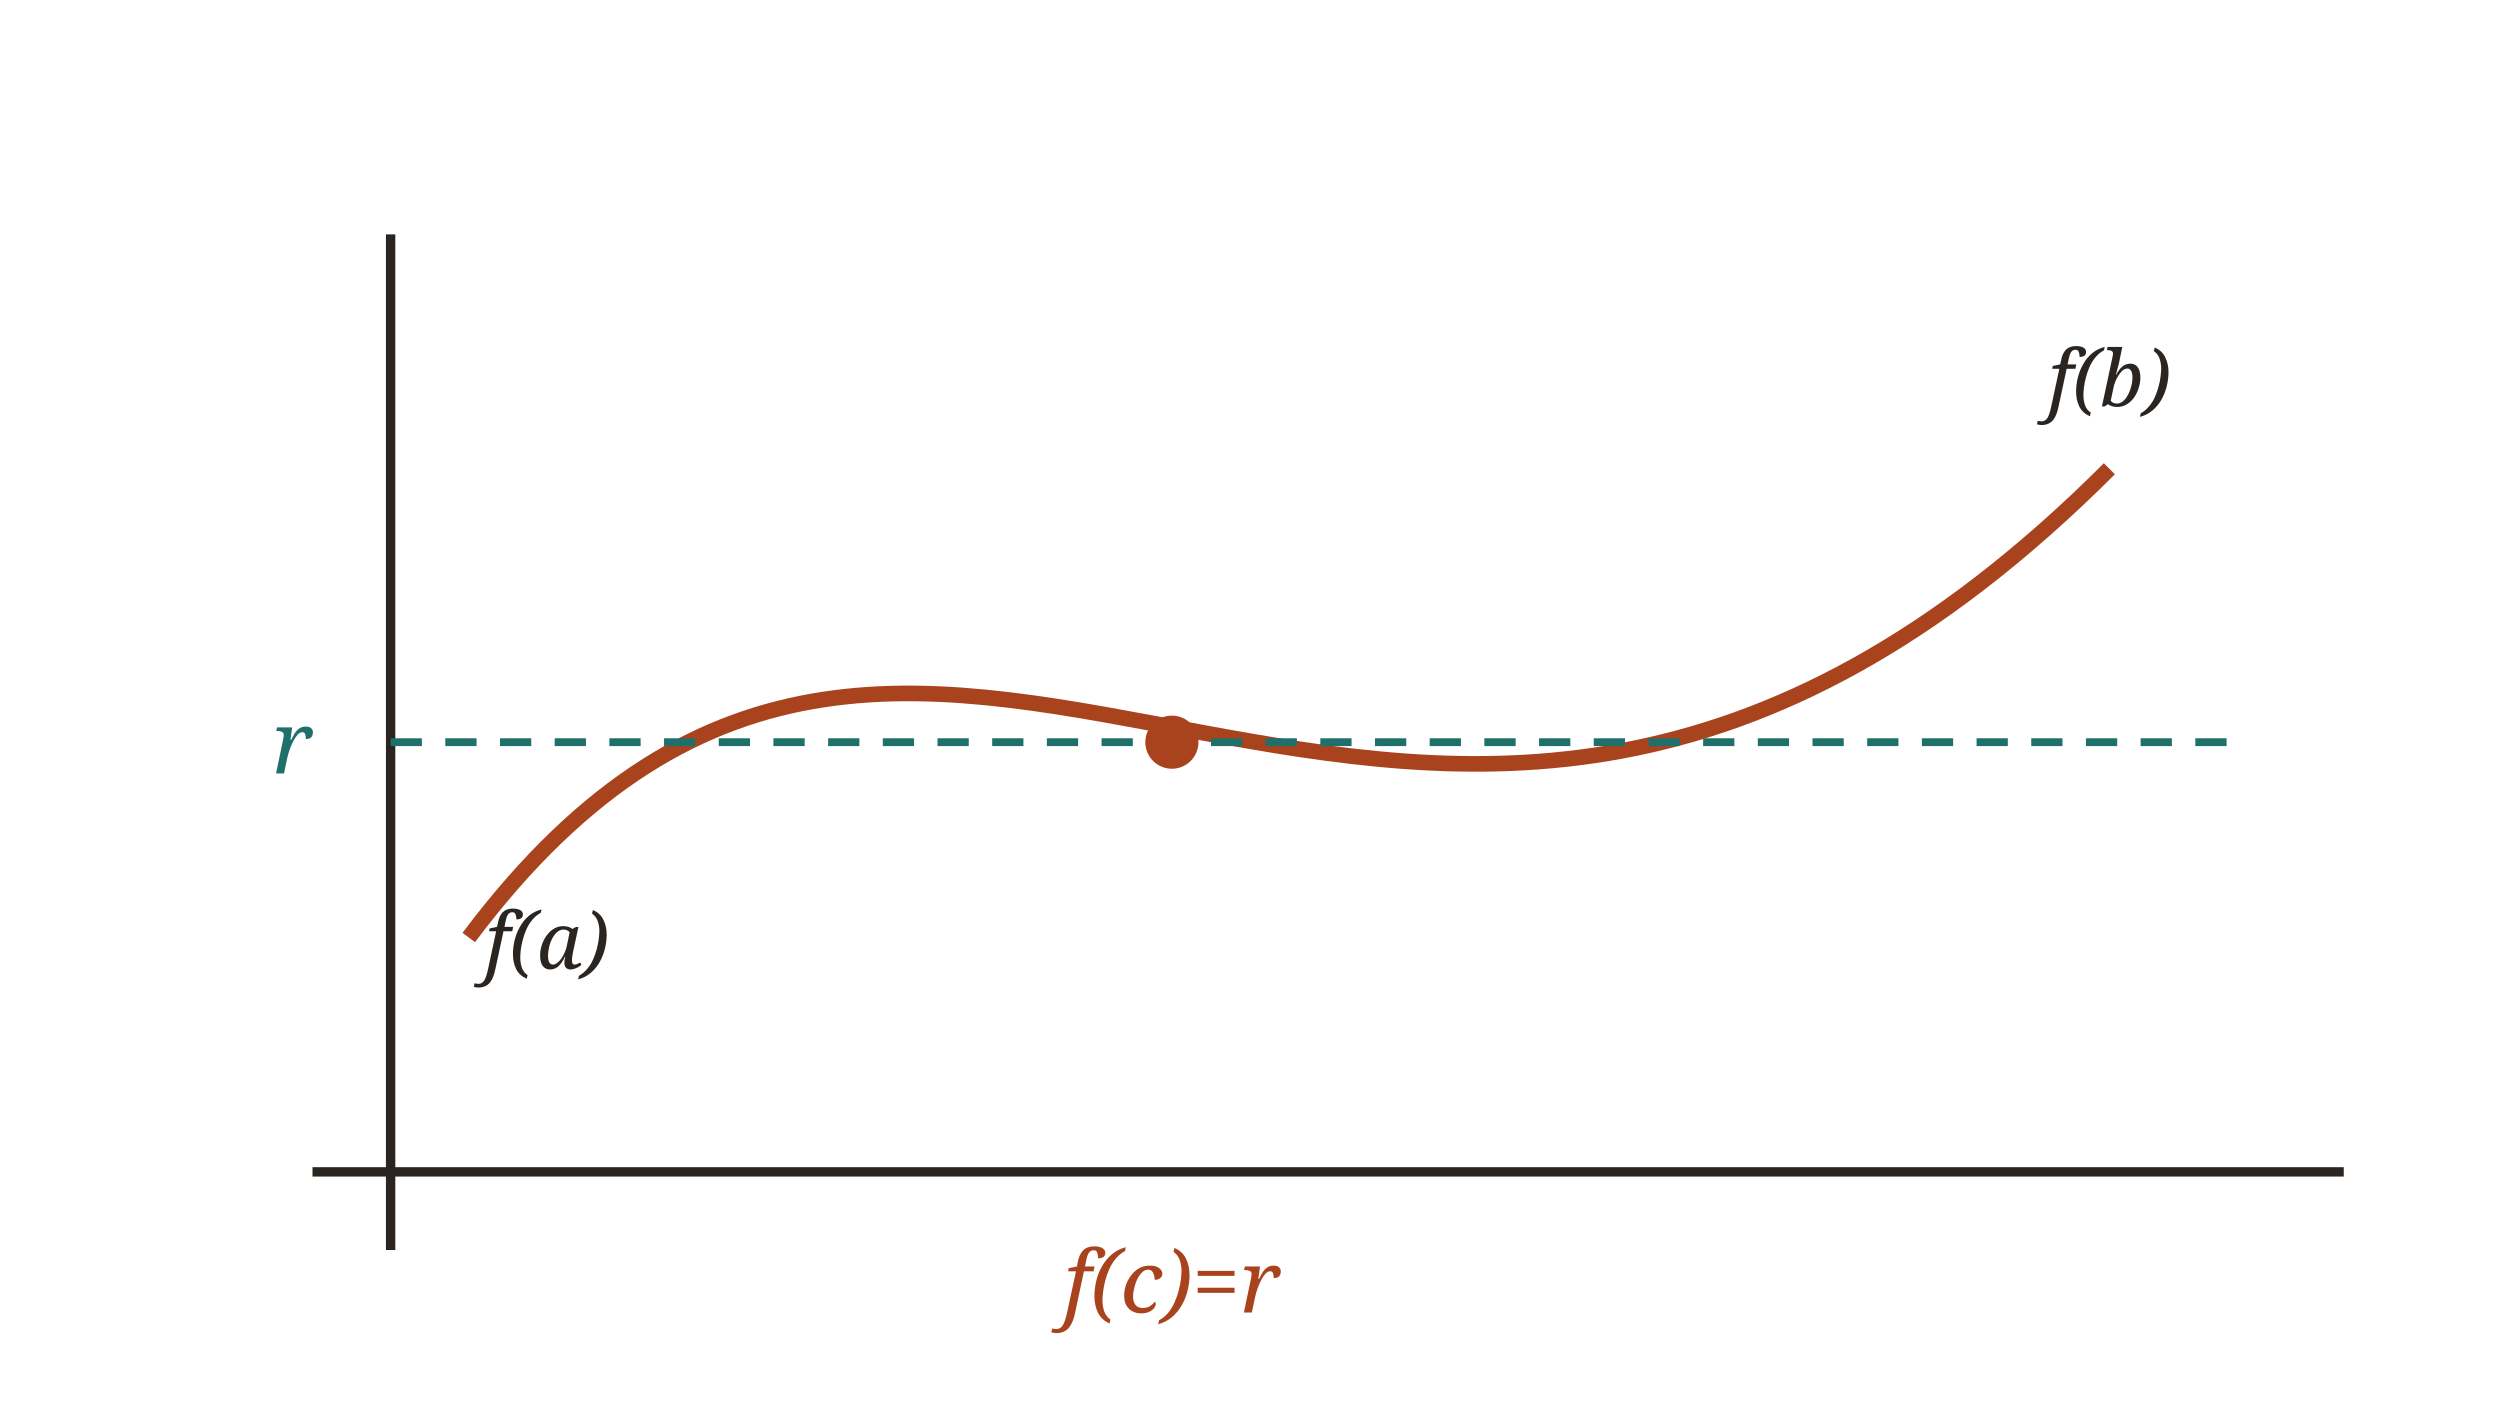
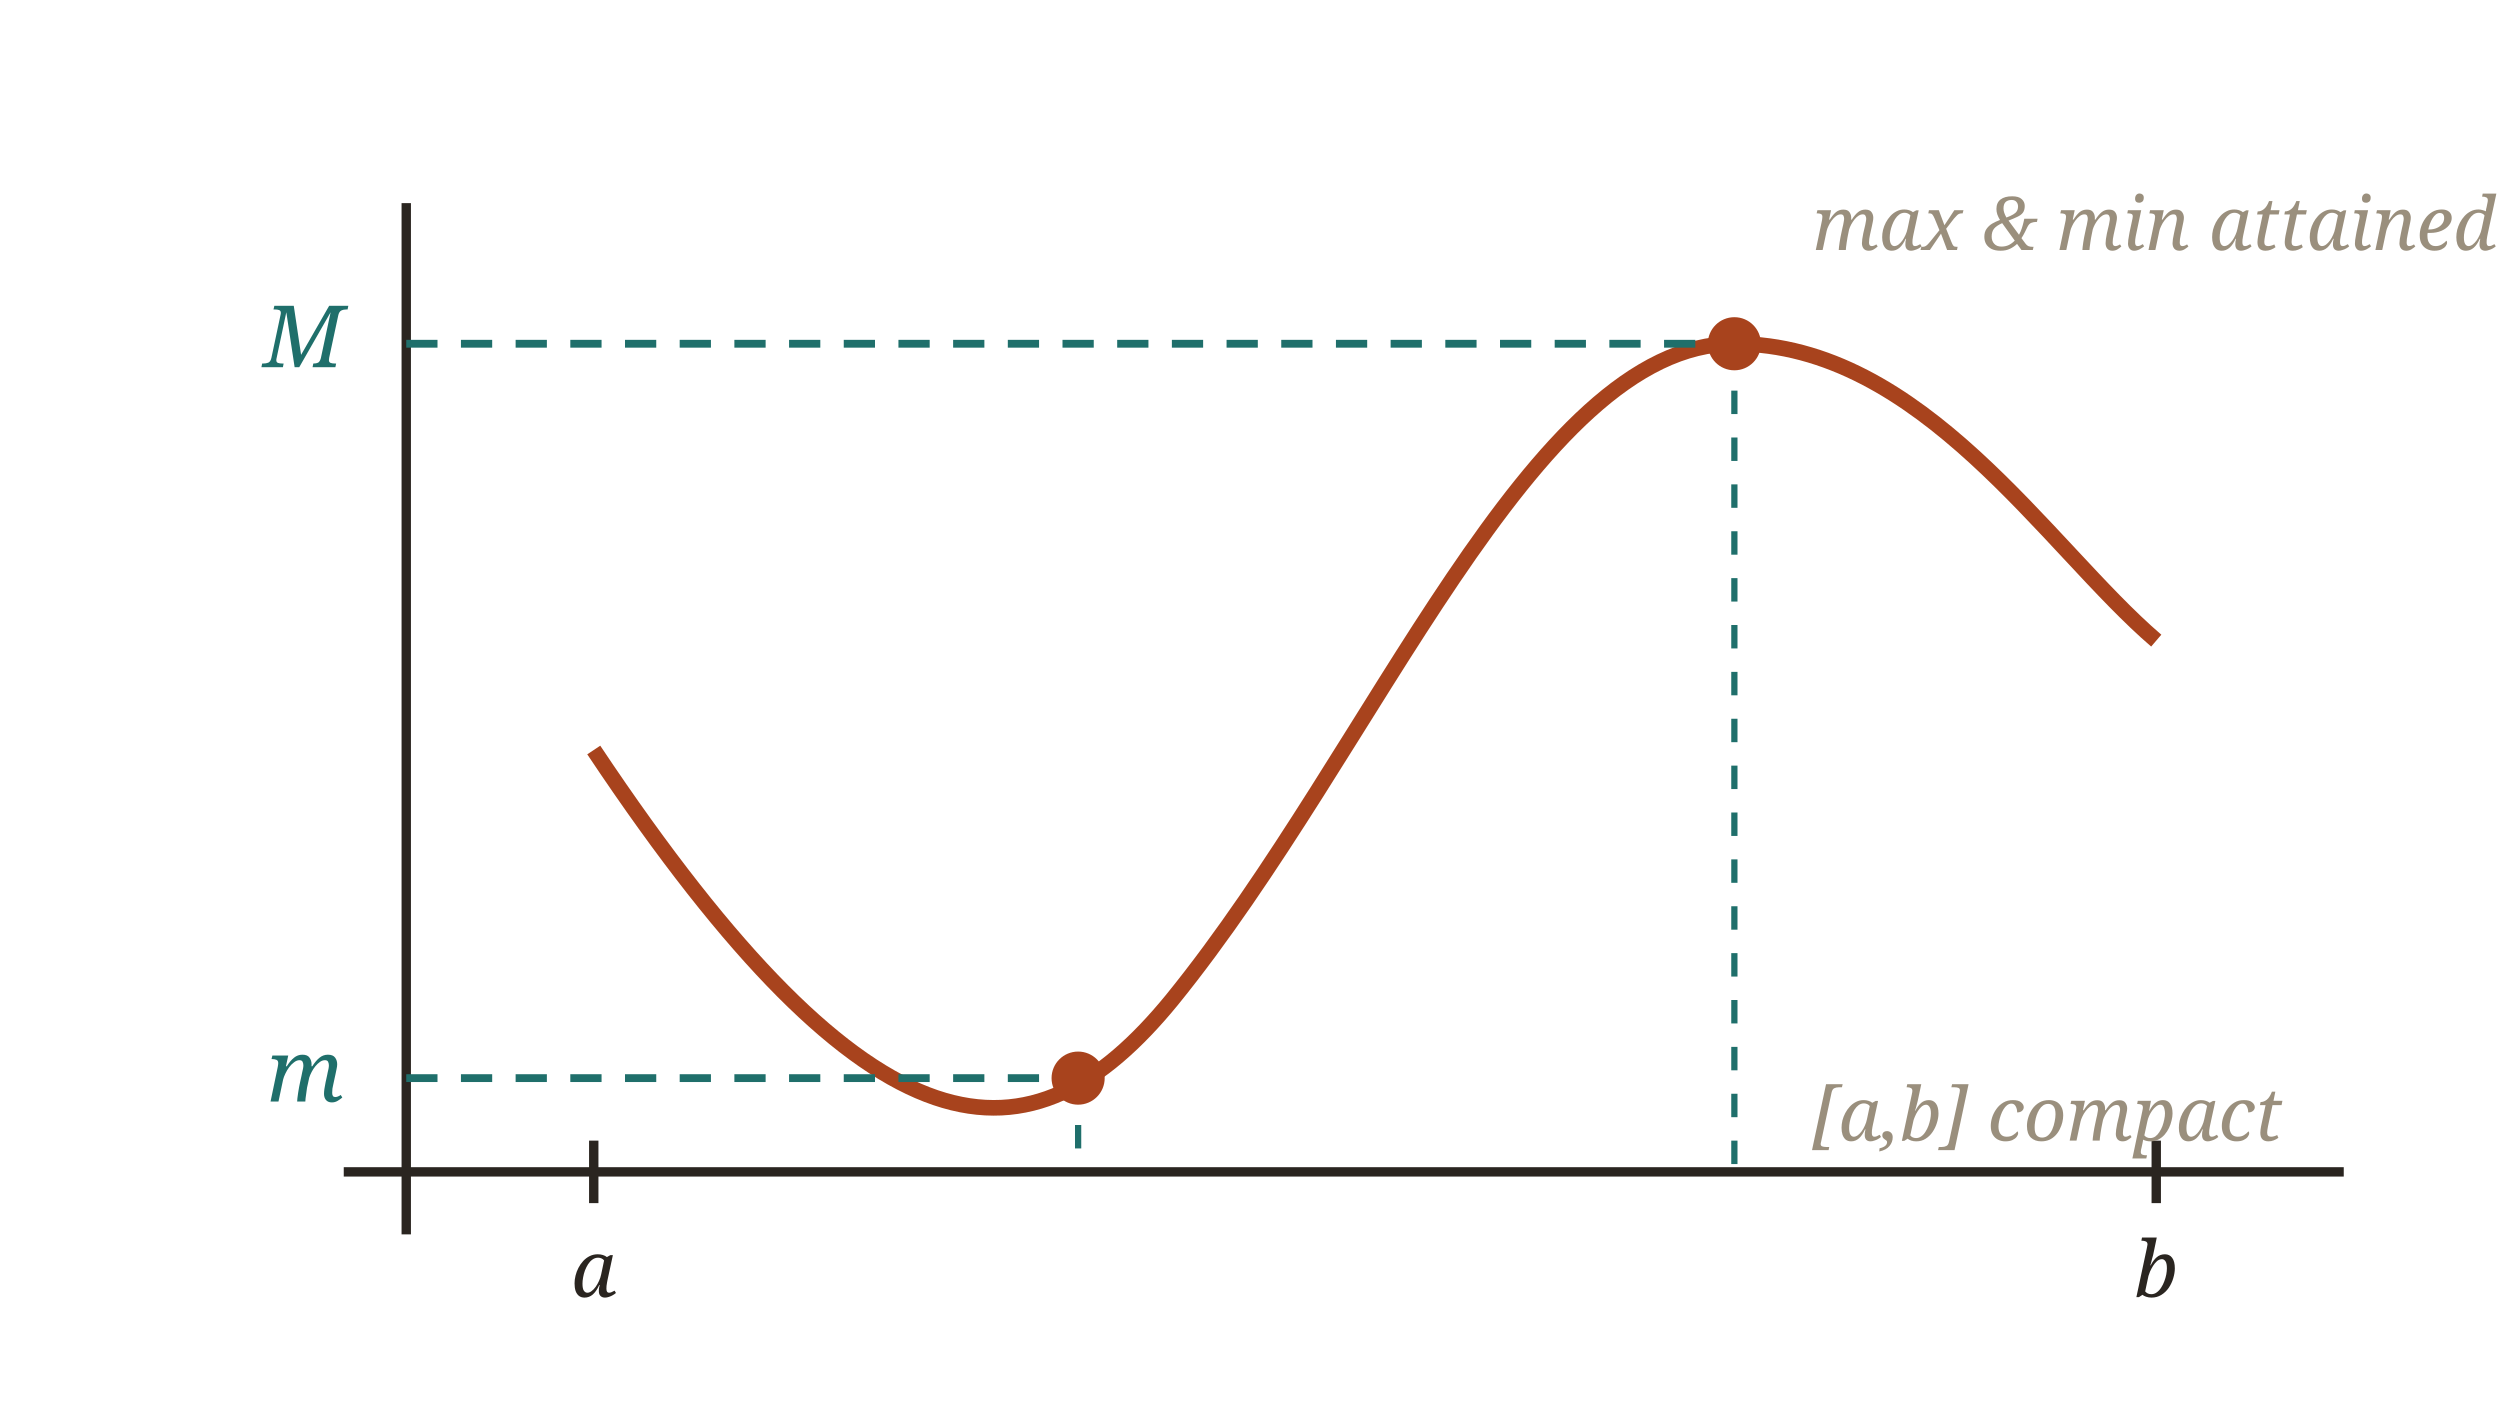
<svg xmlns="http://www.w3.org/2000/svg" viewBox="0 0 320 180" font-family="'Newsreader',Georgia,serif" role="img">
-   <defs>
-     <marker id="ar" markerWidth="9" markerHeight="9" refX="7" refY="3" orient="auto">
-       <path d="M0,0 L7,3 L0,6 Z" fill="var(--dia-ink,#2a2520)" />
-     </marker>
-     <marker id="ara" markerWidth="9" markerHeight="9" refX="7" refY="3" orient="auto">
-       <path d="M0,0 L7,3 L0,6 Z" fill="var(--dia-acc,#a8431d)" />
-     </marker>
-   </defs>
-   <line x1="40" y1="150" x2="300" y2="150" stroke="var(--dia-ink,#2a2520)" stroke-width="1.2" />
-   <line x1="50" y1="30" x2="50" y2="160" stroke="var(--dia-ink,#2a2520)" stroke-width="1.2" />
-   <path d="M60,120 C120,40 180,150 270,60" fill="none" stroke="var(--dia-acc,#a8431d)" stroke-width="2" />
-   <line x1="50" y1="95" x2="285" y2="95" stroke="var(--dia-acc2,#1f6f6b)" stroke-width="1" stroke-dasharray="4 3" />
-   <text x="40" y="99" font-size="11" fill="var(--dia-acc2,#1f6f6b)" text-anchor="end" font-weight="normal" font-style="italic">r</text>
-   <circle cx="150" cy="95" r="3.4" fill="var(--dia-acc,#a8431d)" />
-   <text x="150" y="168" font-size="11" fill="var(--dia-acc,#a8431d)" text-anchor="middle" font-weight="normal" font-style="italic">f(c)=r</text>
-   <text x="70" y="124" font-size="10" fill="var(--dia-ink,#2a2520)" text-anchor="middle" font-weight="normal" font-style="italic">f(a)</text>
-   <text x="270" y="52" font-size="10" fill="var(--dia-ink,#2a2520)" text-anchor="middle" font-weight="normal" font-style="italic">f(b)</text>
+   <line x1="44" y1="150" x2="300" y2="150" stroke="var(--dia-ink,#2a2520)" stroke-width="1.2" />
+   <line x1="52" y1="26" x2="52" y2="158" stroke="var(--dia-ink,#2a2520)" stroke-width="1.2" />
+   <line x1="76" y1="146" x2="76" y2="154" stroke="var(--dia-ink,#2a2520)" stroke-width="1.2" />
+   <line x1="276" y1="146" x2="276" y2="154" stroke="var(--dia-ink,#2a2520)" stroke-width="1.2" />
+   <text x="76" y="166" font-size="10" fill="var(--dia-ink,#2a2520)" text-anchor="middle" font-style="italic">a</text>
+   <text x="276" y="166" font-size="10" fill="var(--dia-ink,#2a2520)" text-anchor="middle" font-style="italic">b</text>
+   <text x="262" y="146" font-size="9.5" fill="var(--dia-mut,#9a8f7d)" text-anchor="middle" font-style="italic">[a,b] compact</text>
+   <path d="M76,96 C112,150 132,150 150,128 C176,96 196,44 222,44 C246,44 262,70 276,82" fill="none" stroke="var(--dia-acc,#a8431d)" stroke-width="2" />
+   <line x1="52" y1="44" x2="222" y2="44" stroke="var(--dia-acc2,#1f6f6b)" stroke-width="1" stroke-dasharray="4 3" />
+   <line x1="222" y1="44" x2="222" y2="150" stroke="var(--dia-acc2,#1f6f6b)" stroke-width="0.8" stroke-dasharray="3 3" />
+   <circle cx="222" cy="44" r="3.4" fill="var(--dia-acc,#a8431d)" />
+   <text x="44" y="47" font-size="11" fill="var(--dia-acc2,#1f6f6b)" text-anchor="end" font-style="italic">M</text>
+   <line x1="52" y1="138" x2="138" y2="138" stroke="var(--dia-acc2,#1f6f6b)" stroke-width="1" stroke-dasharray="4 3" />
+   <line x1="138" y1="138" x2="138" y2="150" stroke="var(--dia-acc2,#1f6f6b)" stroke-width="0.8" stroke-dasharray="3 3" />
+   <circle cx="138" cy="138" r="3.4" fill="var(--dia-acc,#a8431d)" />
+   <text x="44" y="141" font-size="11" fill="var(--dia-acc2,#1f6f6b)" text-anchor="end" font-style="italic">m</text>
+   <text x="232" y="32" font-size="9.5" fill="var(--dia-mut,#9a8f7d)" font-style="italic">max &amp; min attained</text>
</svg>
